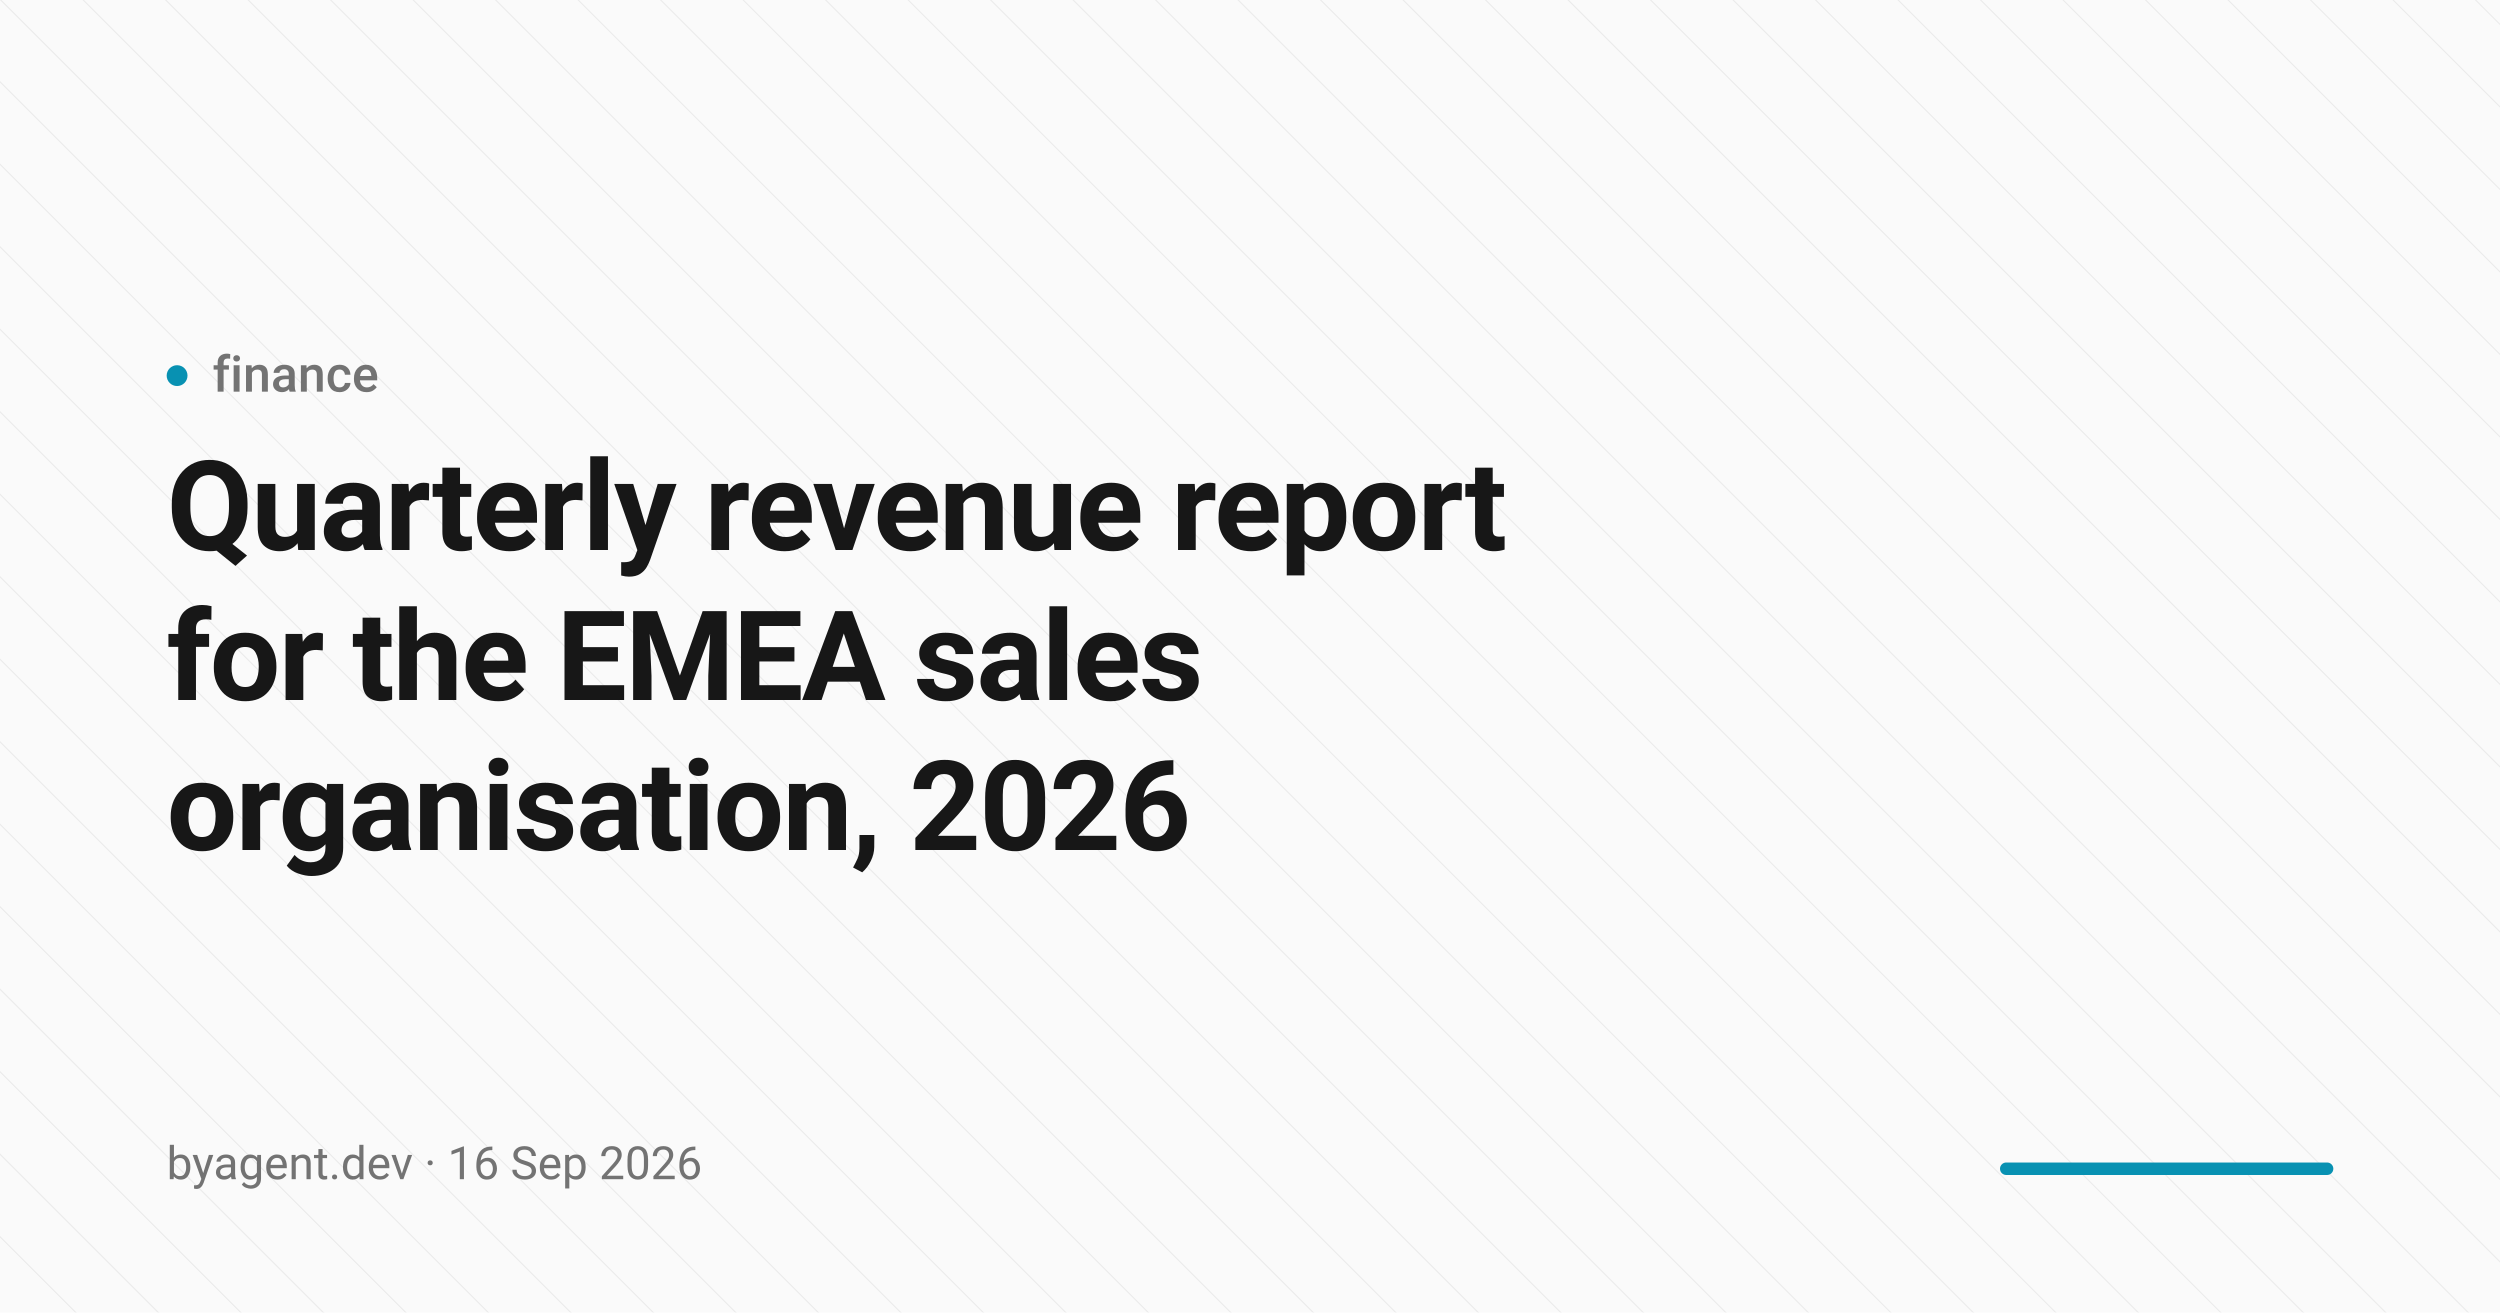
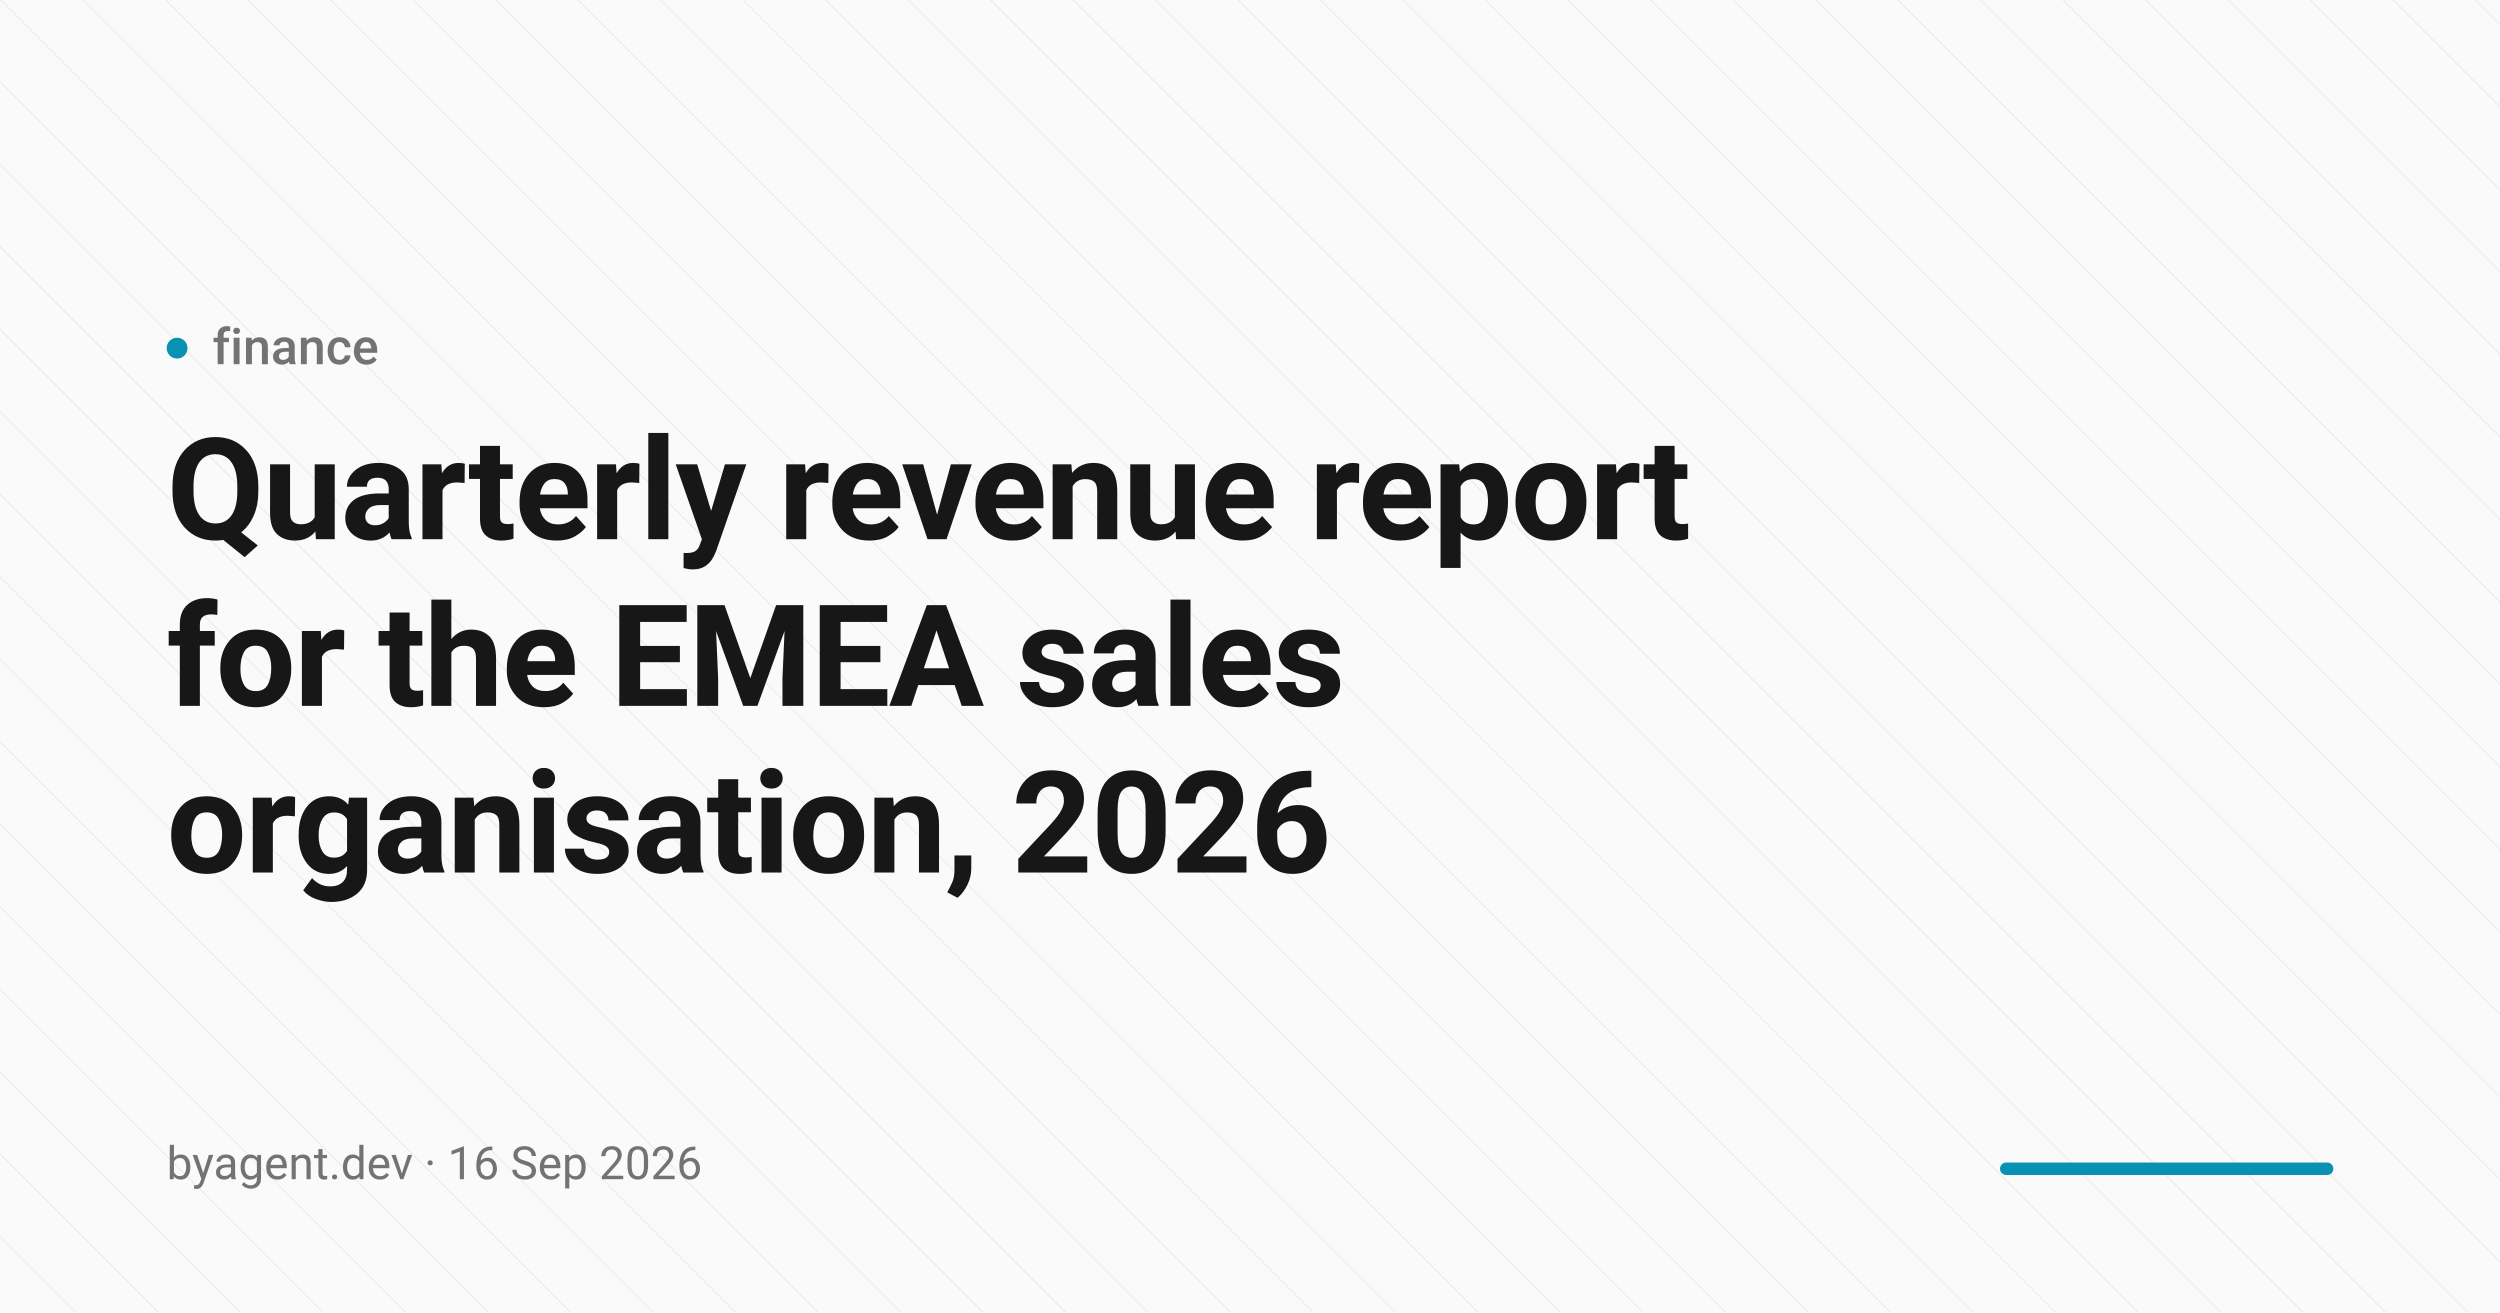
<svg xmlns="http://www.w3.org/2000/svg" viewBox="0 0 1200 630" width="1200" height="630" role="img">
  <rect width="1200" height="630" fill="#fafafa" />
  <defs>
    <pattern id="p" width="28.0" height="28.0" patternUnits="userSpaceOnUse" patternTransform="rotate(-45)">
      <path d="M0 0V28.0" stroke="#171717" stroke-width="1" opacity="0.07" />
    </pattern>
  </defs>
  <rect width="1200" height="630" fill="url(#p)" />
-   <circle cx="85.0" cy="180.3" r="5" fill="#0891b2" />
-   <text x="102.0" y="188.0" font-family="-apple-system, BlinkMacSystemFont, 'Segoe UI', Roboto, Helvetica, Arial, sans-serif" font-size="24.0" font-weight="500" fill="#737373">finance</text>
-   <text x="80.0" y="264.0" font-family="-apple-system, BlinkMacSystemFont, 'Segoe UI', Roboto, Helvetica, Arial, sans-serif" font-size="60.0" font-weight="600" letter-spacing="-0.8" fill="#171717">Quarterly revenue report</text>
-   <text x="80.0" y="336.0" font-family="-apple-system, BlinkMacSystemFont, 'Segoe UI', Roboto, Helvetica, Arial, sans-serif" font-size="60.0" font-weight="600" letter-spacing="-0.8" fill="#171717">for the EMEA sales</text>
-   <text x="80.0" y="408.0" font-family="-apple-system, BlinkMacSystemFont, 'Segoe UI', Roboto, Helvetica, Arial, sans-serif" font-size="60.0" font-weight="600" letter-spacing="-0.8" fill="#171717">organisation, 2026</text>
+   <circle cx="85.0" cy="167.1" r="5" fill="#0891b2" />
+   <text x="102.0" y="174.8" font-family="-apple-system, BlinkMacSystemFont, 'Segoe UI', Roboto, Helvetica, Arial, sans-serif" font-size="24.0" font-weight="500" fill="#737373">finance</text>
+   <text x="80.0" y="258.8" font-family="-apple-system, BlinkMacSystemFont, 'Segoe UI', Roboto, Helvetica, Arial, sans-serif" font-size="68.0" font-weight="600" letter-spacing="-0.8" fill="#171717">Quarterly revenue report</text>
+   <text x="80.0" y="338.8" font-family="-apple-system, BlinkMacSystemFont, 'Segoe UI', Roboto, Helvetica, Arial, sans-serif" font-size="68.0" font-weight="600" letter-spacing="-0.8" fill="#171717">for the EMEA sales</text>
+   <text x="80.0" y="418.8" font-family="-apple-system, BlinkMacSystemFont, 'Segoe UI', Roboto, Helvetica, Arial, sans-serif" font-size="68.0" font-weight="600" letter-spacing="-0.8" fill="#171717">organisation, 2026</text>
  <text x="80.0" y="566.0" font-family="-apple-system, BlinkMacSystemFont, 'Segoe UI', Roboto, Helvetica, Arial, sans-serif" font-size="22.0" fill="#737373">byagent.dev · 16 Sep 2026</text>
  <rect x="960.0" y="558.0" width="160.0" height="6.0" rx="3" fill="#0891b2" />
</svg>
